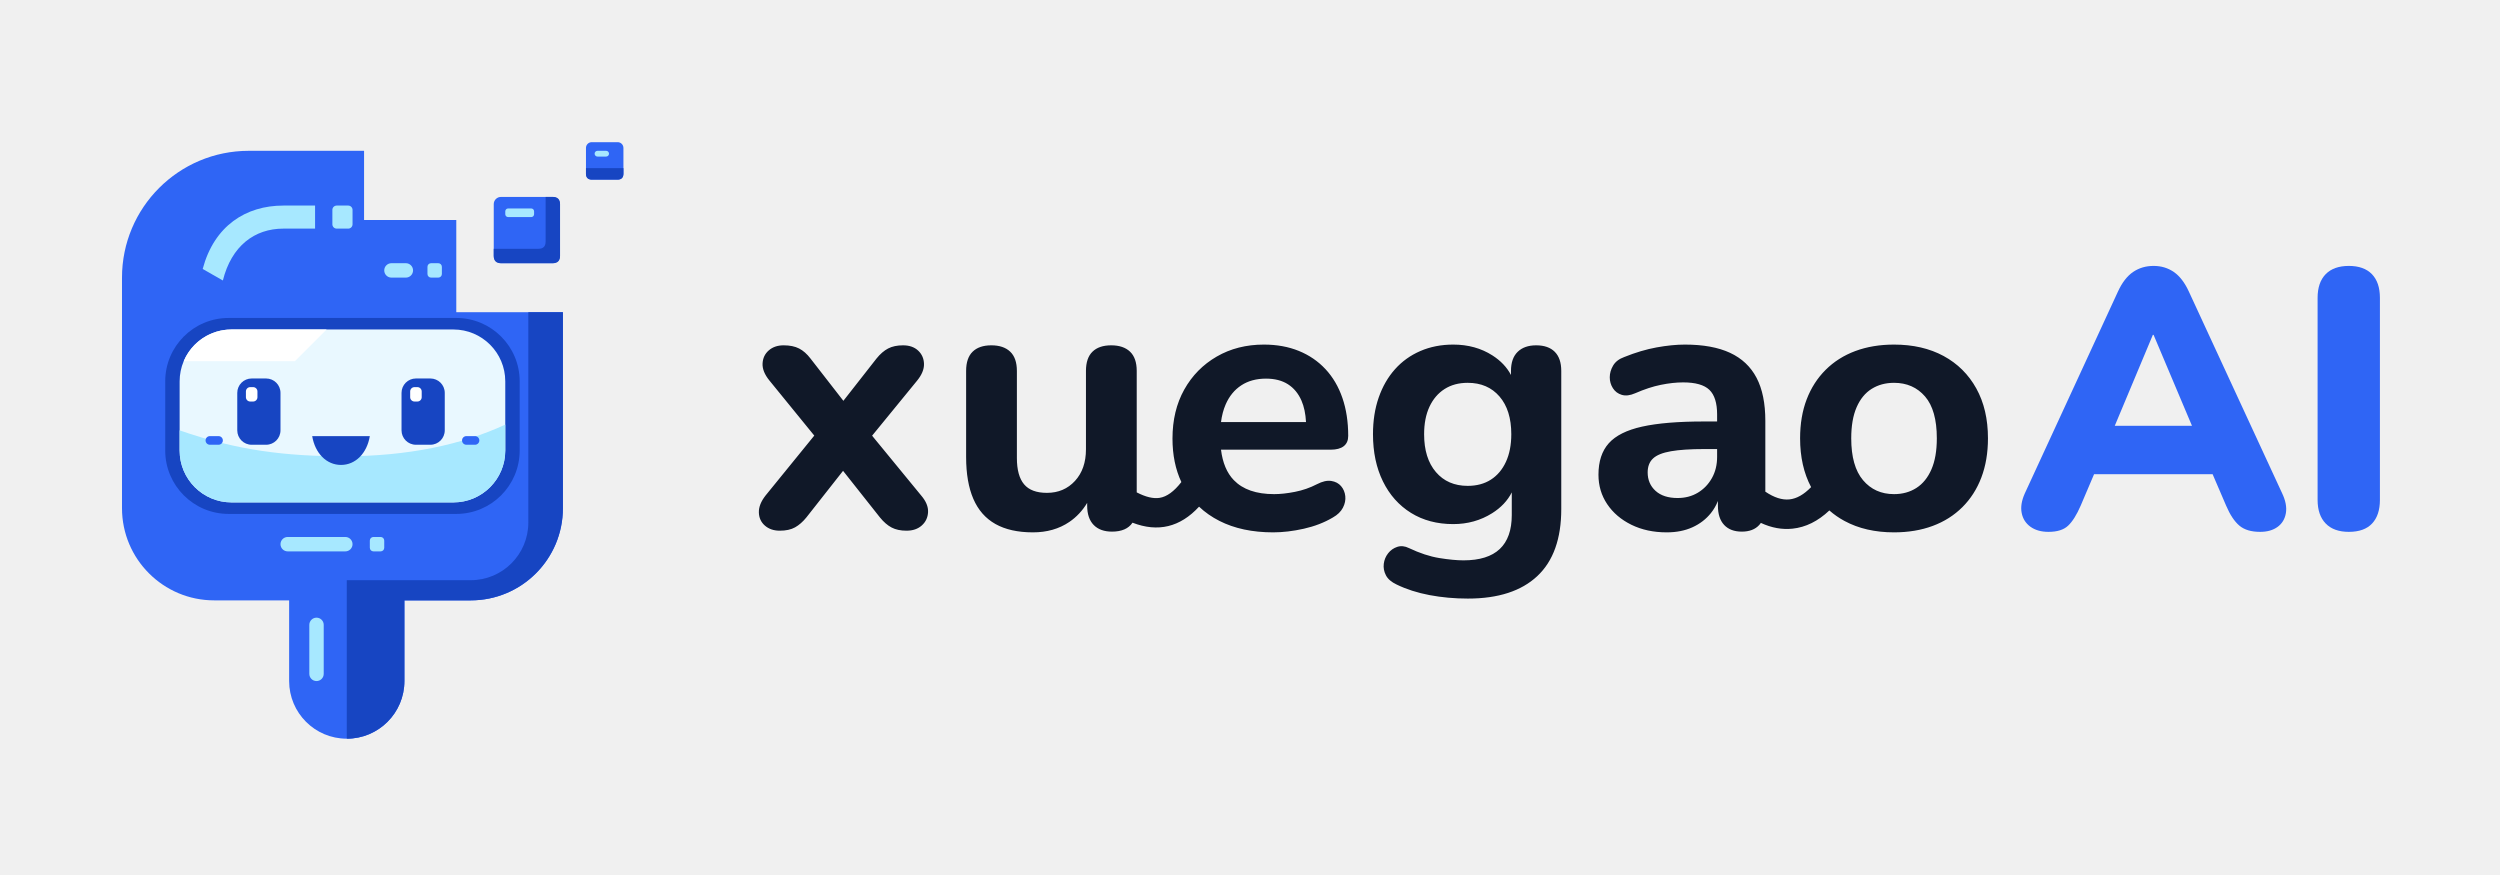
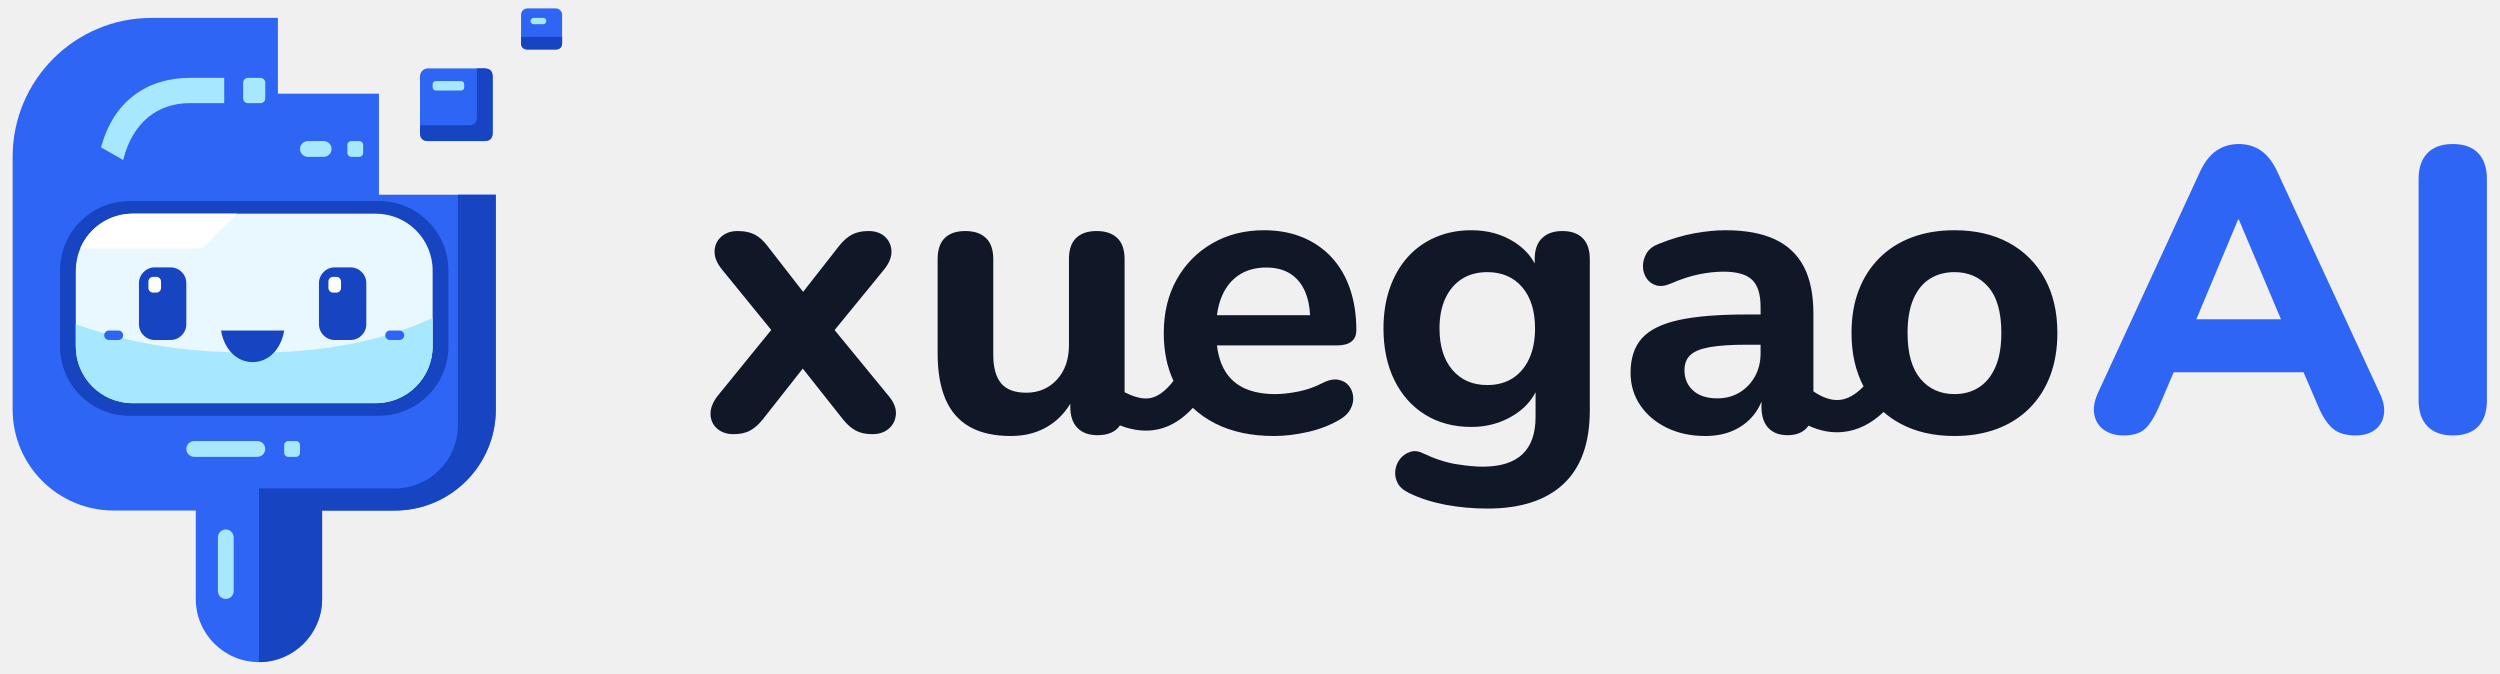
- <svg xmlns="http://www.w3.org/2000/svg" viewBox="0 0 520.51 182.00" role="img" aria-labelledby="title">
+ <svg xmlns="http://www.w3.org/2000/svg" viewBox="23 28 475 128" role="img" aria-labelledby="title">
  <g transform="translate(-7 17) scale(.6)">
    <g id="ice-shell">
      <path fill="#2F65F5" d="M 98 24 H 138 V 48 H 170 V 80 H 207 V 148 A 32 32 0 0 1 175 180 H 152 V 208 A 20 20 0 0 1 112 208 V 180 H 86 A 32 32 0 0 1 54 148 V 68 A 44 44 0 0 1 98 24 Z" />
      <path fill="#1745C2" d="M 195 80 H 207 V 148 A 32 32 0 0 1 175 180 H 152 V 208       A 20 20 0 0 1 132 228 V 173 H 175 A 20 20 0 0 0 195 153 Z" />
      <path fill="#A7E8FF" d="M 82 65 C 86 50 97 43 110 43 H 121 V 51 H 110       C 100 51 92 57 89 69 Z" />
      <rect x="127" y="43" width="7" height="8" rx="1.5" fill="#A7E8FF" />
      <rect x="119" y="186" width="5" height="22" rx="2.5" fill="#A7E8FF" />
    </g>
    <g id="screen">
      <rect x="69" y="82" width="123" height="68" rx="22" fill="#1745C2" />
      <rect x="74" y="86" width="113" height="60" rx="18" fill="#E9F8FF" />
      <path fill="#A7E8FF" d="M 74 121 C 94 128 111 130 131 130 C 153 130 172 126 187 119       V 128 A 18 18 0 0 1 169 146 H 92 A 18 18 0 0 1 74 128 Z" />
      <path fill="#FFFFFF" d="M 92 86 H 125 L 114 97 H 75.42 A 18 18 0 0 1 92 86 Z" />
      <g fill="#1745C2">
        <rect x="94" y="103" width="15" height="23" rx="5" />
        <rect x="151" y="103" width="15" height="23" rx="5" />
        <path d="M 120 123 H 140 C 139 129 135 133 130 133 C 125 133 121 129 120 123 Z" />
      </g>
      <g fill="#FFFFFF">
        <rect x="97" y="106" width="4" height="5" rx="1.5" />
        <rect x="154" y="106" width="4" height="5" rx="1.5" />
      </g>
      <g fill="#2F65F5">
        <rect x="83" y="123" width="6" height="3" rx="1.5" />
        <rect x="172" y="123" width="6" height="3" rx="1.5" />
      </g>
    </g>
    <g id="status-lights" fill="#A7E8FF">
      <rect x="145" y="63" width="10" height="5" rx="2.5" />
      <rect x="160" y="63" width="5" height="5" rx="1.25" />
      <rect x="109" y="158" width="25" height="5" rx="2.5" />
      <rect x="140" y="158" width="5" height="5" rx="1.25" />
    </g>
    <g id="flying-pixels">
      <rect x="183" y="40" width="23" height="23" rx="2.5" fill="#2F65F5" />
      <path fill="#1745C2" d="M 201 40 H 203.5 Q 206 40 206 42.5 V 60.5 Q 206 63 203.5 63       H 185.5 Q 183 63 183 60.5 V 58 H 198.5 Q 201 58 201 55.5 Z" />
      <rect x="187" y="44" width="10" height="3" rx="1" fill="#A7E8FF" />
      <rect x="215" y="21" width="13" height="13" rx="2" fill="#2F65F5" />
      <path fill="#1745C2" d="M 215 30 H 228 V 32 Q 228 34 226 34 H 217 Q 215 34 215 32 Z" />
      <rect x="218" y="24" width="5" height="2" rx="1" fill="#A7E8FF" />
    </g>
  </g>
  <g transform="translate(154.36 110.05) scale(0.0765957)">
    <g fill="#101828">
      <path d="M2515.22 10.31Q2461.28 10.31 2419.23 -10.34Q2377.18 -31 2353.45 -66.39Q2329.71 -101.78 2329.71 -146.41Q2329.71 -200.41 2357.71 -231.83Q2385.71 -263.25 2448.55 -277.17Q2511.4 -291.1 2616.61 -291.1H2652.24V-310.22Q2652.24 -356.93 2631.18 -377.13Q2610.12 -397.33 2559.84 -397.33Q2531.94 -397.33 2499.38 -390.72Q2466.82 -384.11 2429.66 -367.89Q2408.78 -358.74 2393.11 -363.44Q2377.43 -368.14 2368.89 -381.66Q2360.34 -395.18 2360.42 -411.43Q2360.49 -427.69 2369.59 -443.13Q2378.69 -458.57 2399.57 -466.19Q2445.88 -484.88 2487.99 -492.49Q2530.1 -500.1 2564.78 -500.1Q2639.29 -500.1 2687.43 -477.7Q2735.58 -455.31 2759.44 -409.8Q2783.3 -364.28 2783.3 -292.87V-100.33Q2819.02 -76.17 2848.84 -79.28Q2878.29 -82.36 2907.72 -112.66Q2877.81 -169.25 2877.81 -245.31Q2877.81 -304.47 2895.7 -351.2Q2913.59 -397.94 2947.3 -431.52Q2981 -465.1 3028.02 -482.6Q3075.04 -500.1 3133.13 -500.1Q3210.7 -500.1 3267.87 -469.1Q3325.05 -438.1 3356.75 -380.94Q3388.46 -323.78 3388.46 -245.31Q3388.46 -186.16 3370.57 -139Q3352.67 -91.84 3318.97 -58.27Q3285.26 -24.69 3238.25 -7.19Q3191.23 10.31 3133.13 10.31Q3055.72 10.31 2998.47 -20.69Q2975.92 -32.9 2957.33 -49.25Q2910.94 -5.34 2857.16 0.28Q2814.45 4.74 2771.21 -15.37Q2769.18 -12.44 2766.81 -9.83Q2750.32 8.31 2719.35 8.31Q2688.37 8.31 2671.39 -9.83Q2654.4 -27.98 2654.4 -62.11V-75.04Q2647.29 -56.97 2635.45 -42.17Q2615.49 -17.22 2585.04 -3.45Q2554.59 10.31 2515.22 10.31ZM792.43 10.31Q730.81 10.31 690.49 -12.42Q650.18 -35.16 630.52 -80.7Q610.87 -126.25 610.87 -194.35V-428.52Q610.87 -463.49 628.59 -480.8Q646.31 -498.1 679.45 -498.1Q712.58 -498.1 730.72 -480.8Q748.87 -463.49 748.87 -428.52V-191.72Q748.87 -143.64 768.38 -120.36Q787.89 -97.08 830.45 -97.08Q877 -97.08 906.81 -129.55Q936.61 -162.01 936.61 -215.41V-428.52Q936.61 -463.49 954.34 -480.8Q972.06 -498.1 1005.19 -498.1Q1038.32 -498.1 1056.47 -480.8Q1074.61 -463.49 1074.61 -428.52V-98.37Q1111.27 -79.38 1136.92 -83.5Q1166.36 -88.22 1195.94 -126.44Q1171.81 -177.91 1171.81 -244.63Q1171.81 -320.63 1203.78 -377.78Q1235.75 -434.94 1292.03 -467.52Q1348.31 -500.1 1420.25 -500.1Q1473.04 -500.1 1515.32 -482.86Q1557.6 -465.63 1587.73 -433.31Q1617.86 -401 1633.67 -355.11Q1649.48 -309.22 1649.48 -251.9Q1649.48 -233.43 1637.29 -223.93Q1625.11 -214.43 1601.95 -214.43H1303.7Q1310.26 -160.91 1338.49 -131.69Q1375.26 -93.61 1448.07 -93.61Q1473.13 -93.61 1504.69 -99.8Q1536.25 -105.99 1564.47 -120.58Q1586.72 -132.11 1603.51 -129.43Q1620.29 -126.76 1630.02 -115.43Q1639.76 -104.1 1641.52 -88.27Q1643.29 -72.43 1635.08 -56.65Q1626.88 -40.87 1607.63 -30.02Q1572.78 -9.43 1528.77 0.44Q1484.76 10.31 1445.45 10.31Q1360.72 10.31 1299.39 -20.84Q1268.03 -36.77 1244.05 -59.52Q1166.9 24.16 1063.14 -15.96Q1046.83 8.31 1007.35 8.31Q975.22 8.31 957.57 -9.83Q939.93 -27.98 939.93 -62.11V-69.84Q920.69 -37.87 891.37 -17.98Q849.65 10.31 792.43 10.31ZM1974.63 190.31Q1920.47 190.31 1870.6 180.86Q1820.72 171.41 1781.13 152.13Q1759.78 142.13 1751.95 126.96Q1744.12 111.78 1746.15 95.72Q1748.18 79.65 1757.99 67.16Q1767.81 54.68 1782.83 49.74Q1797.84 44.8 1814.41 52.95Q1858.41 73.86 1897.05 80.12Q1935.69 86.39 1962.9 86.39Q2028.65 86.39 2061.37 55.61Q2094.08 24.83 2094.08 -36.82V-98.28Q2076.74 -64.36 2040.66 -41.72Q1993.55 -12.16 1934.96 -12.16Q1869.12 -12.16 1820.04 -42.66Q1770.96 -73.16 1743.89 -128.23Q1716.81 -183.31 1716.81 -256.47Q1716.81 -311.63 1732.39 -356.28Q1747.96 -400.94 1776.54 -433.02Q1805.12 -465.1 1845.54 -482.6Q1885.96 -500.1 1934.96 -500.1Q1995.55 -500.1 2041.58 -470.61Q2075.31 -449.01 2091.93 -417.48V-428.52Q2091.93 -462.65 2110.07 -480.37Q2128.22 -498.1 2160.35 -498.1Q2193.48 -498.1 2211.05 -480.37Q2228.61 -462.65 2228.61 -428.52V-53.07Q2228.61 68.12 2163.42 129.22Q2098.23 190.31 1974.63 190.31ZM104.32 5.78Q79.66 5.78 63.83 -8.13Q48 -22.04 47.5 -43.99Q47 -65.95 65.57 -89.67L198.14 -252.71L76.04 -402.64Q56.63 -426.52 57.55 -448.4Q58.47 -470.28 74.3 -484.19Q90.13 -498.1 114.79 -498.1Q140.14 -498.1 156.9 -489.47Q173.65 -480.84 187.9 -462.12L277.22 -347.25L367.21 -462.12Q382.3 -480.84 398.79 -489.47Q415.28 -498.1 439.47 -498.1Q465.13 -498.1 480.46 -483.77Q495.79 -469.43 496.37 -447.55Q496.95 -425.68 477.39 -401.8L355.3 -252.45L488.86 -89.67Q508.42 -66.79 507.42 -44.84Q506.42 -22.88 490.51 -8.55Q474.6 5.78 448.94 5.78Q424.75 5.78 408.34 -2.84Q391.93 -11.47 376.68 -30.19L276.36 -156.94L176.59 -30.19Q162.18 -12.47 145.93 -3.34Q129.67 5.78 104.32 5.78ZM3133.13 -93.61Q3167.78 -93.61 3193.98 -110.44Q3220.18 -127.26 3234.82 -160.89Q3249.46 -194.51 3249.46 -245.31Q3249.46 -322.02 3217.42 -359.1Q3185.37 -396.17 3133.13 -396.17Q3098.64 -396.17 3072.36 -379.77Q3046.08 -363.36 3031.45 -329.82Q3016.81 -296.28 3016.81 -245.31Q3016.81 -169.45 3048.85 -131.53Q3080.89 -93.61 3133.13 -93.61ZM1974.29 -116.08Q2010.94 -116.08 2037.3 -132.99Q2063.65 -149.89 2078.21 -181.43Q2092.77 -212.98 2092.77 -256.47Q2092.77 -321.87 2060.73 -359.02Q2028.69 -396.17 1974.29 -396.17Q1937.79 -396.17 1911.36 -379.27Q1884.93 -362.36 1870.37 -331.24Q1855.81 -300.12 1855.81 -256.47Q1855.81 -191.07 1887.85 -153.58Q1919.89 -116.08 1974.29 -116.08ZM1303.7 -289.41H1534.78Q1532.99 -323.62 1522.43 -347.81Q1509.71 -376.93 1485.7 -392.25Q1461.69 -407.58 1426.04 -407.58Q1386.7 -407.58 1358.84 -389.33Q1330.99 -371.08 1316.35 -337.39Q1307.1 -316.11 1303.7 -289.41ZM2652.24 -216.12H2617.3Q2560.94 -216.12 2526.84 -210.2Q2492.73 -204.28 2478.1 -190.56Q2463.46 -176.84 2463.46 -152.72Q2463.46 -122.07 2484.81 -102.56Q2506.17 -83.05 2544.82 -83.05Q2575.78 -83.05 2599.8 -97.45Q2623.81 -111.86 2638.02 -137.05Q2652.24 -162.25 2652.24 -195.06V-216.12Z" />
    </g>
    <g fill="#2F65F5" transform="translate(3459.00 0)">
      <path d="M93.99 8.95Q64.28 8.95 45.02 -4.9Q25.76 -18.76 21.1 -42.49Q16.43 -66.23 29.76 -95.89L282.82 -644.25Q299.63 -680.86 323.84 -697.41Q348.05 -713.95 379.66 -713.95Q410.75 -713.95 434.73 -697.41Q458.7 -680.86 475.51 -644.25L729.09 -95.89Q743.42 -65.75 739.23 -41.76Q735.04 -17.76 716.52 -4.4Q697.99 8.95 669.28 8.95Q632.72 8.95 612.69 -8.12Q592.67 -25.19 576.87 -62.23L519.96 -194.67L586.33 -147.77H171.47L237.85 -194.67L181.46 -62.23Q165.13 -24.66 147.32 -7.86Q129.51 8.95 93.99 8.95ZM377.66 -526.5 255.75 -235.38 227.85 -279.28H529.96L502.58 -235.38L379.66 -526.5Z" />
      <path d="M910.42 8.95Q869.43 8.95 847.45 -13.78Q825.48 -36.52 825.48 -77.99V-627.01Q825.48 -669.01 847.45 -691.48Q869.43 -713.95 910.42 -713.95Q951.42 -713.95 973.15 -691.48Q994.89 -669.01 994.89 -627.01V-77.99Q994.89 -36.52 973.65 -13.78Q952.42 8.95 910.42 8.95Z" />
    </g>
  </g>
</svg>
